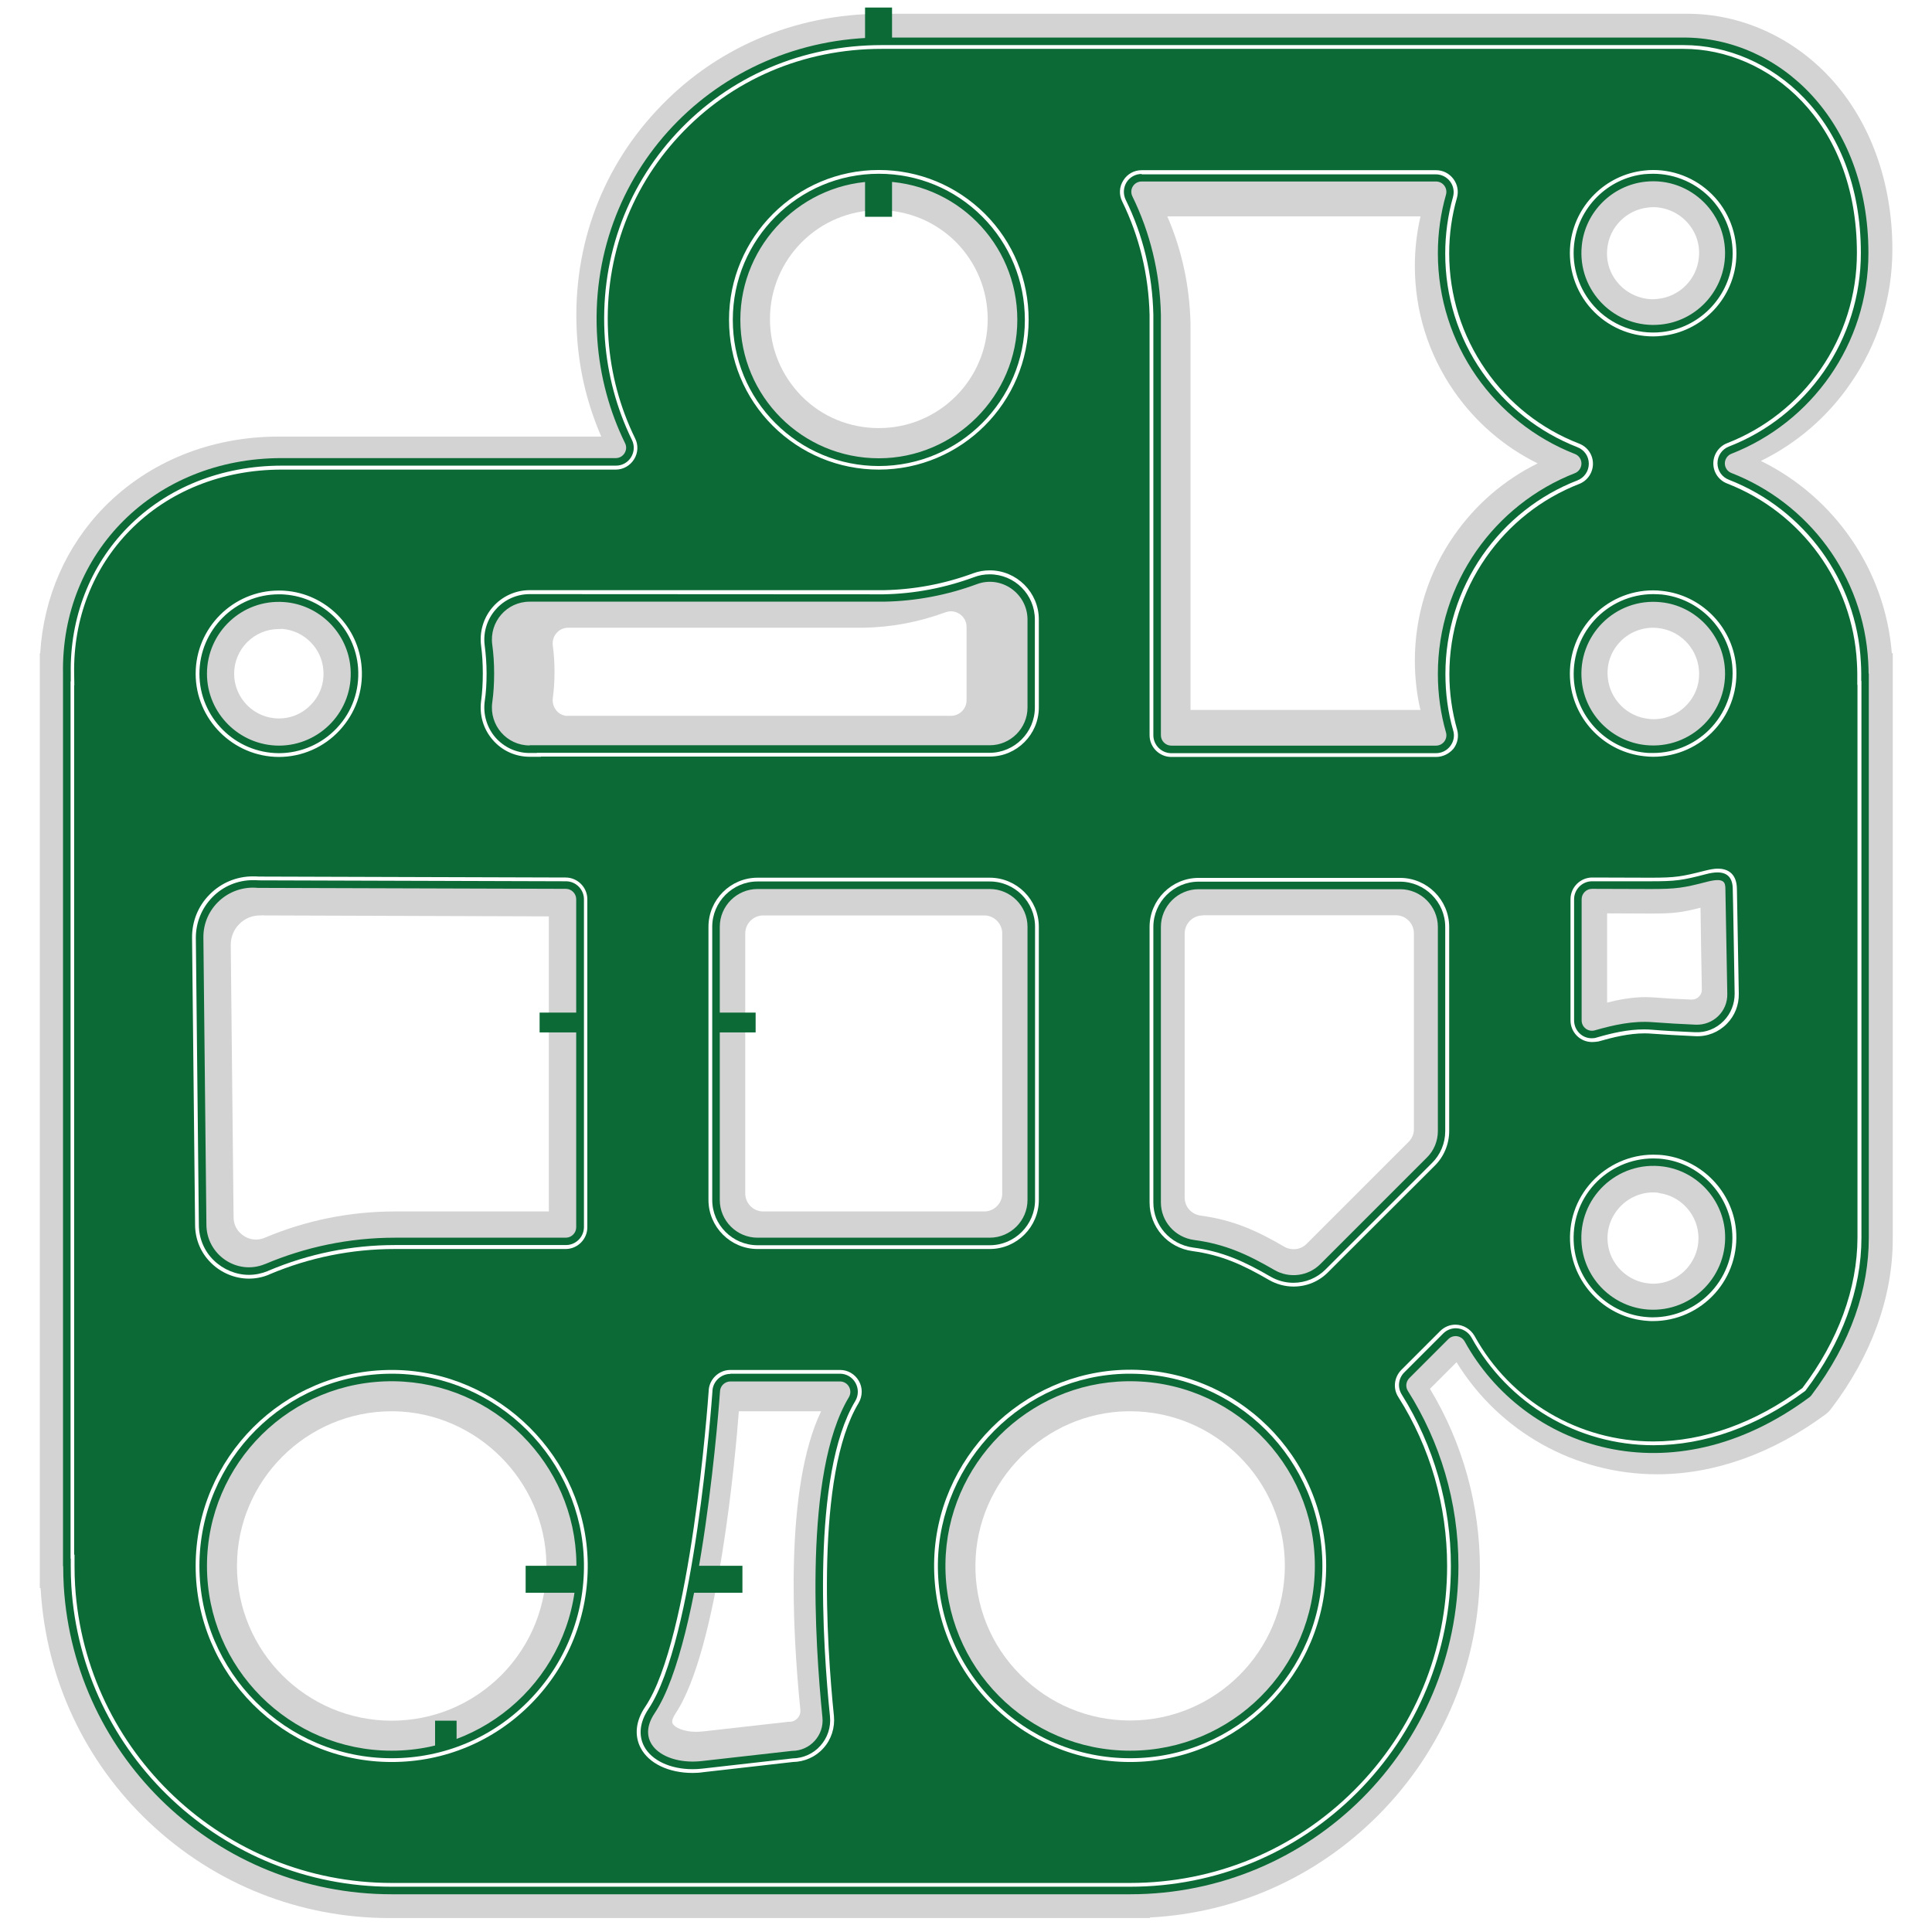
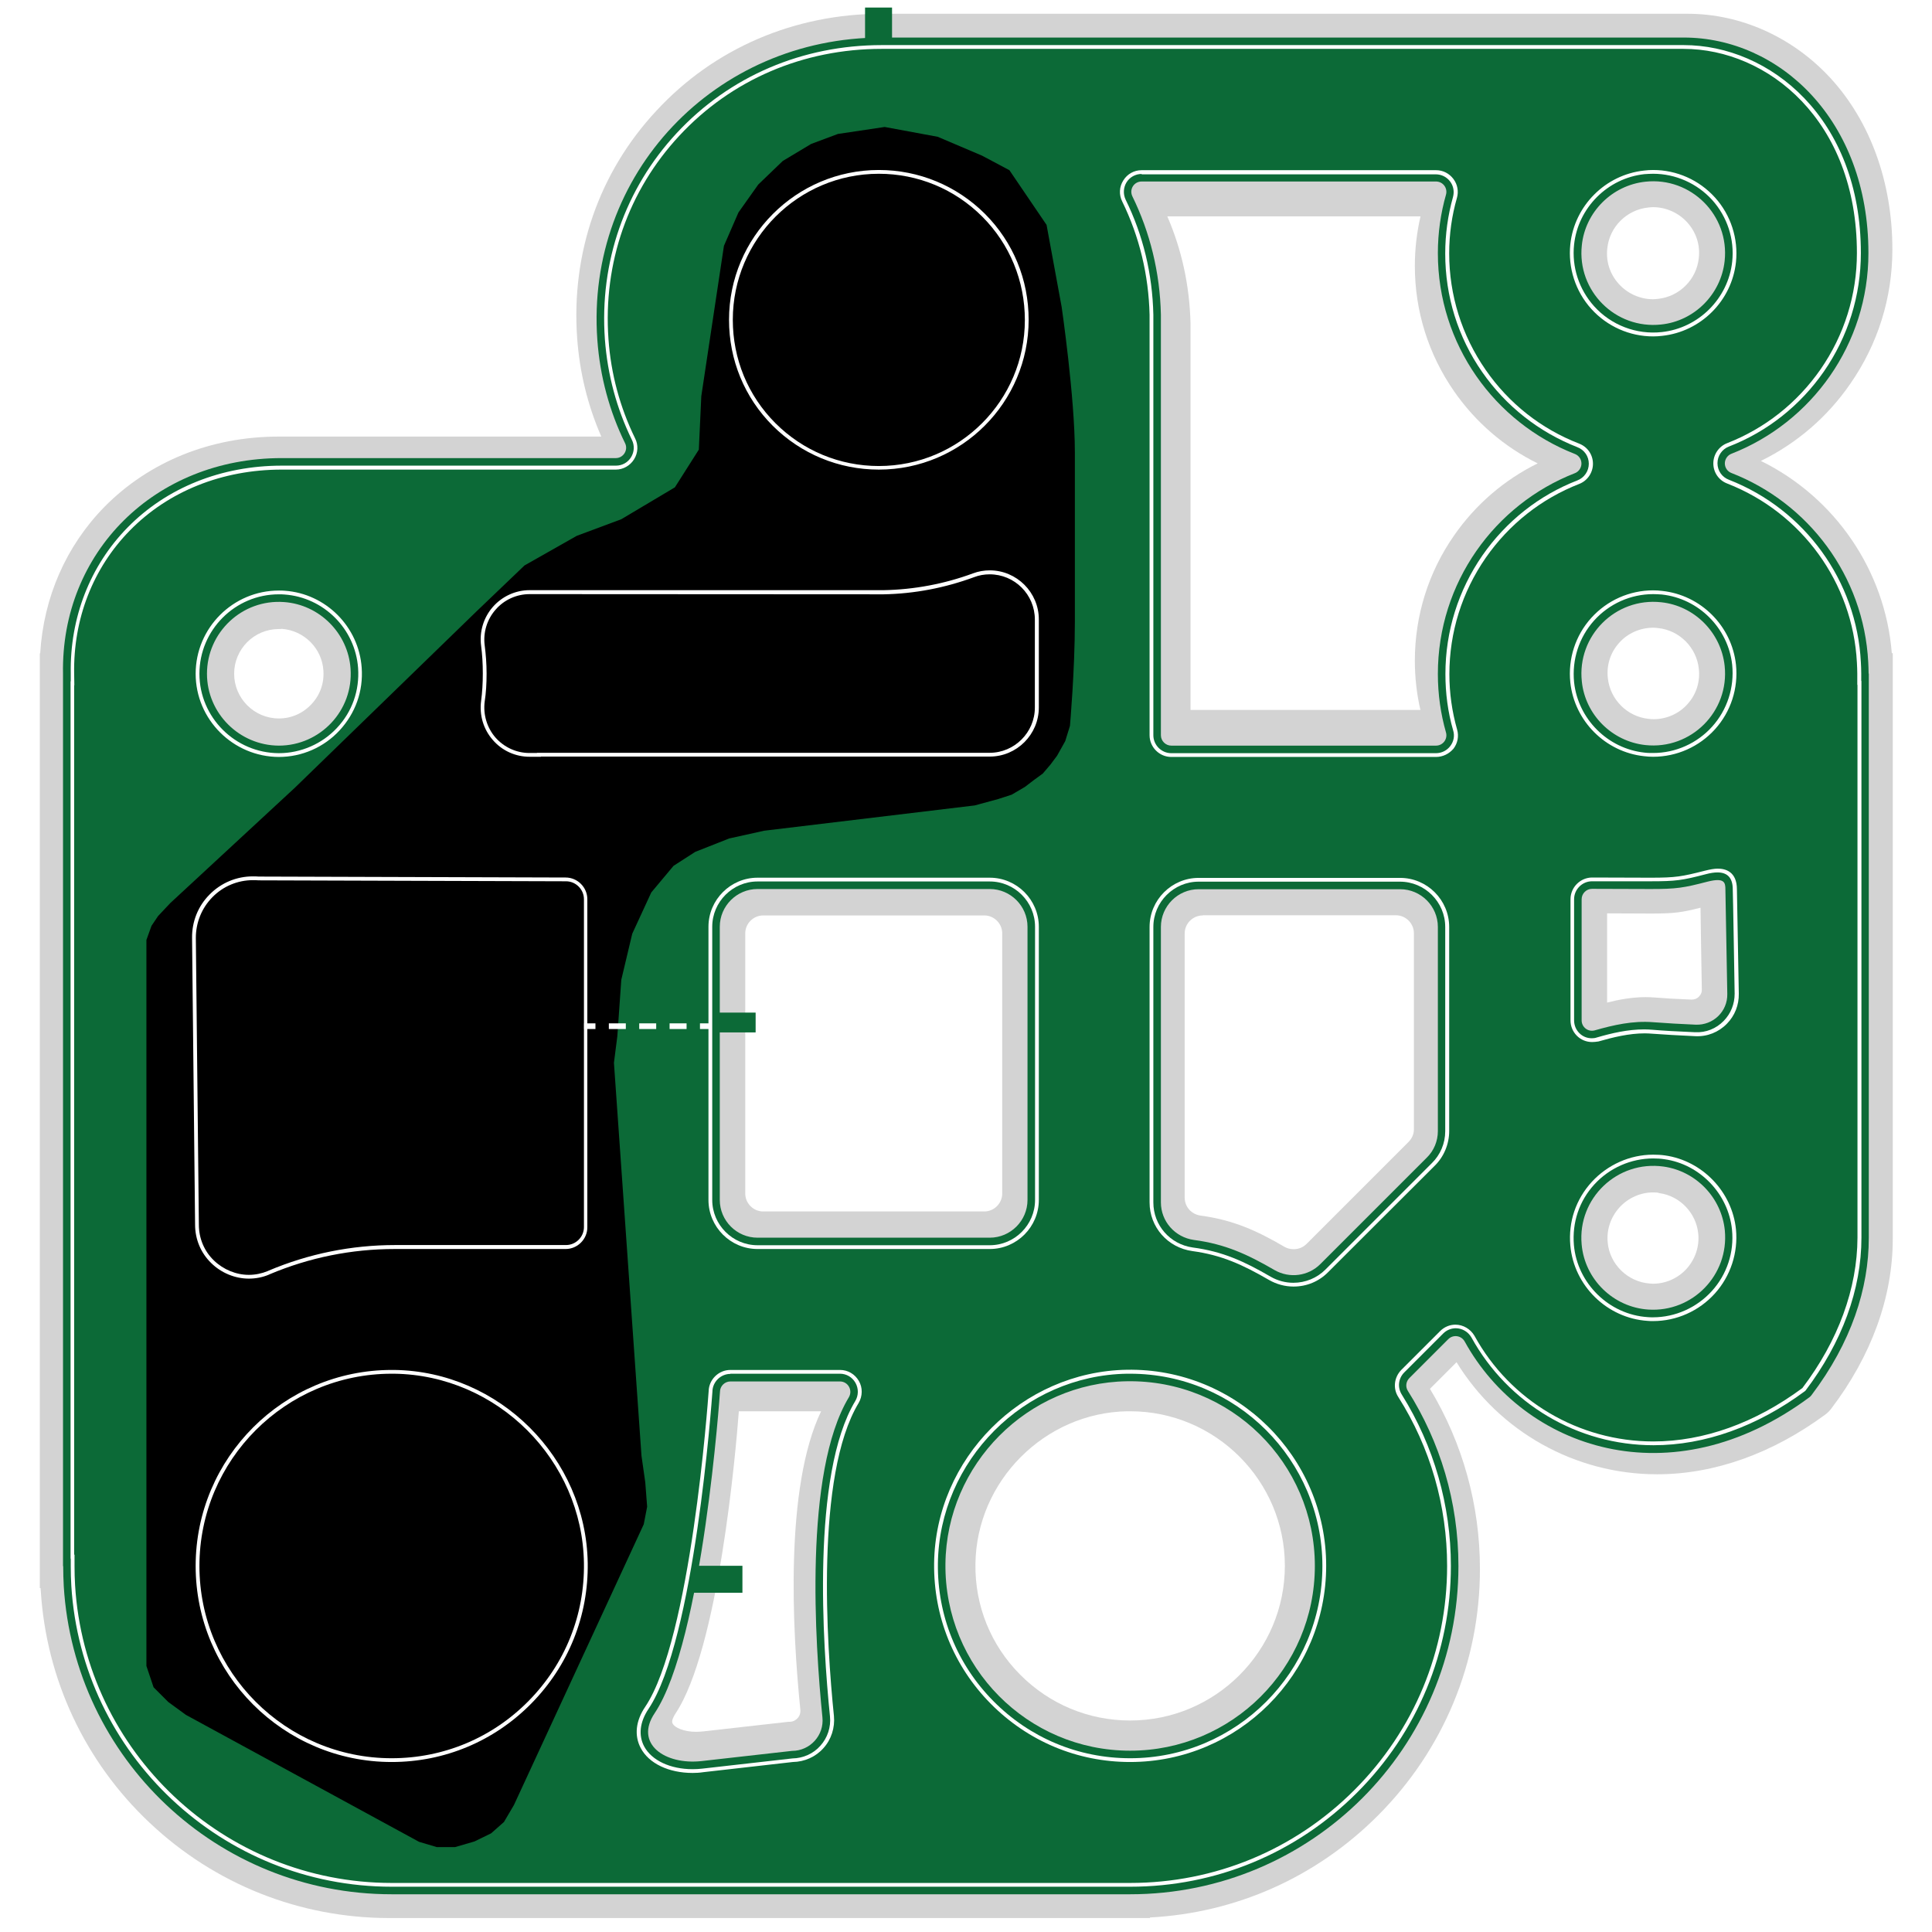
<svg xmlns="http://www.w3.org/2000/svg" version="1.1" id="SCENE_3" x="0px" y="0px" viewBox="0 0 1024 1024" style="enable-background:new 0 0 1024 1024;" xml:space="preserve">
  <style type="text/css">
		.st0 {
			fill: #D3D3D3;
		}

		.st1 {
			fill: #0C6A37;
- 		}
- 
- 		.st5 {
- 			fill: #64566D;
		}

		.st2 {
			fill: #231F20;
			display: none;
		}

		.st3 {
			fill: #FFFFFF;
		}
	</style>
  <rect id="BACKGROUND_cobblestone" class="st0" width="1024" height="1024" />
  <g id="OBSTACLES">
    <path id="31_grass2" class="st3" d="M1024,1024H0V0h1024V1024z M599.4,1016.6h10.1v-0.3c45.6-2.4,88.1-21.3,120.7-53.9   c34.9-34.9,54.2-81.4,54.2-130.8c0-33.8-9.1-66.7-26.5-95.5l14.1-14.1c22.6,36.8,62.8,59.4,106.3,59.4l0,0   c30.4,0,61.1-11,89.2-31.7c1.2-0.9,2.2-1.9,3.1-3.1c21.3-28,32.6-59.1,32.6-89.9V346.2h-0.5c-3.5-43.8-30.1-82.6-69.4-101.9   c19-9.3,35.3-23.3,47.4-40.9c14.6-21,22.3-45.5,22.3-71.2c0-35.6-11.7-67.8-32.8-90.8c-19.9-21.6-47.4-34.1-75.7-34.1H467.4   c-46.2,0-88.8,18.2-119.5,51.4c-30.4,32.6-45.2,75.4-42,120.4c1.3,18.3,5.6,35.8,12.8,52.3H147.7c-35.9,0-68.6,13.2-92.3,37.2   c-20.4,20.8-32.3,48-34.1,77.7h-0.2v495.4h0.4c0,0.4,0,0.8,0.1,1.3c2.9,47,23.4,90.8,57.7,123.1c34.5,32.6,79.6,50.5,127,50.5   H599.4z" />
    <path id="31_grass2" class="st3" d="M391.6,748c-1.6,21.2-10.7,126.1-33.7,160.4c-0.8,1.3-2.2,3.7-1.4,5.1   c1.1,2.2,5.9,4.4,12.5,4.4c1.1,0,2.2-0.1,3.5-0.2l45.3-5.1h0.6c2.2,0,3.7-1.2,4.3-1.9c0.7-0.7,1.7-2.2,1.5-4.5   c-4.3-42.7-8.3-117.9,11-158.2H391.6z" />
    <path id="31_grass2" class="st3" d="M599,748c-0.5,0-0.9,0-1.4,0c-43.9,0.7-80.1,37-80.6,81   c-0.3,22.1,8.1,42.9,23.7,58.6s36.3,24.3,58.3,24.3c45.2,0,82-36.8,82-82C681,784.8,644.2,748,599,748z" />
    <path id="31_grass2" class="st3" d="M207.6,748c-45.2,0-82,36.8-82,82s36.8,82,82,82c22.1,0,42.8-8.7,58.4-24.4   c15.5-15.8,23.9-36.7,23.6-58.8c-0.7-43.9-36.9-80.2-81-80.8C208.3,748,208,748,207.6,748z" />
    <path id="31_grass2" class="st3" d="M876.2,632c-6.7,0-13.2,2.9-17.8,7.9c-4.6,5.1-6.9,11.6-6.3,18.5   c1,11.7,10.7,21.1,22.4,21.9c0.5,0,1.1,0.1,1.6,0.1c6.8,0,13.3-2.9,17.9-8c4.6-5.2,6.8-11.8,6.1-18.6c-1.1-10.9-9.7-19.9-20.5-21.4   C878.5,632,877.3,632,876.2,632z" />
    <path id="31_grass2" class="st3" d="M637.5,485.2c-5.3,0-9.6,4.3-9.6,9.6v139.9c0,4.9,3.5,8.9,8.5,9.6   c17.2,2.3,29.8,8,44.5,16.6c1.4,0.8,3.1,1.2,4.8,1.2c2.6,0,5-1,6.8-2.8l54.1-54.1c1.7-1.7,2.8-4.1,2.8-6.6V494.7   c0-5.3-4.3-9.6-9.6-9.6H637.5z" />
    <path id="31_grass2" class="st3" d="M137.8,485.2c-4.2,0-8.1,1.6-11,4.6c-2.9,2.9-4.5,6.8-4.5,11l1.5,144.3   c0,3.2,1.2,6.3,3.6,8.5c2.3,2.2,5.2,3.4,8.3,3.4c1.5,0,2.9-0.3,4.5-0.9l0.2-0.1c21.8-9.2,45.1-13.9,68.9-13.9h81.6V485.7L140,485.2   l-0.8-0.1C138.8,485.2,138.3,485.2,137.8,485.2z" />
    <path id="31_grass2" class="st3" d="M404.5,485.2c-5.2,0-9.5,4.3-9.5,9.5v137.9c0,5.2,4.3,9.5,9.5,9.5h117.2   c5.2,0,9.5-4.3,9.5-9.5V494.7c0-5.2-4.3-9.5-9.5-9.5H404.5z" />
    <path id="31_grass2" class="st3" d="M851.8,531.4c6.2-1.6,13.3-2.9,20.4-2.9c1.7,0,3.3,0.1,4.9,0.2   c4.8,0.4,11.2,0.8,19.3,1.1c0.1,0,0.3,0,0.3,0c1.4,0,2.8-0.5,3.8-1.6c1.1-1.1,1.6-2.4,1.5-3.9c0,0-0.7-40.4-0.7-43.2   c-9.7,2.5-14,3.1-26.2,3.1l-23.3-0.1L851.8,531.4L851.8,531.4z" />
    <path id="31_grass2" class="st3" d="M147.8,333.4c-13.1,0-23.7,10.6-23.7,23.7c0,13,10.6,23.7,23.7,23.7   c6.6,0,12.8-2.7,17.3-7.6c4.6-4.9,6.8-11.2,6.3-17.9c-0.8-11.7-10.2-21.1-22-22C149,333.4,148.4,333.4,147.8,333.4z" />
    <path id="31_grass2" class="st3" d="M752.9,376.5c-2-8.5-3-17.4-3-26.3c0-23.9,7.2-46.9,20.8-66.4   c11.4-16.4,26.5-29.4,44.3-38.2c-17.7-8.7-32.9-21.8-44.3-38.2c-13.6-19.6-20.8-42.5-20.8-66.4c0-8.9,1-17.7,3-26.3H618.7   c7.7,17.7,11.8,36.8,12.3,56.6v205H752.9L752.9,376.5z" />
    <path id="31_grass2" class="st3" d="M876.2,332.7c-6.8,0-13.5,2.9-18,8c-4.7,5.2-6.8,11.9-6,18.8   c1.2,11.2,10.2,20.3,21.5,21.5c0.9,0.1,1.8,0.2,2.7,0.2c6.8,0,13.5-2.9,18-8c4.7-5.2,6.8-11.9,6-18.8   c-1.2-11.2-10.2-20.3-21.5-21.5C878,332.8,877.1,332.7,876.2,332.7z" />
    <path id="31_grass2" class="st3" d="M301.2,332.7c-2.4,0-4.7,1-6.2,2.8c-1.6,1.8-2.3,4.2-2,6.7c0.6,4.4,0.9,9,0.9,13.9   c0,4.9-0.3,9.6-0.9,14c-0.3,2.4,0.4,4.7,2,6.6c1.3,1.6,3.2,2.5,5.1,2.7h1.1H504c4.6,0,8.3-3.7,8.3-8.3v-38.8c0-5-4.2-8.3-8.3-8.3   c-0.9,0-1.9,0.2-2.8,0.5c-14.1,5.2-28.8,8-43.7,8.2L301.2,332.7z" />
    <path id="31_grass2" class="st3" d="M465.8,111.4c-31.8,0-57.7,25.8-57.7,57.7c0,15.5,6,29.9,16.8,40.9   c10.8,10.9,25.4,16.9,40.9,16.9c31.9,0,57.7-25.8,57.7-57.7c0-15.5-6-29.9-16.8-40.9C495.7,117.4,481.3,111.4,465.8,111.4v-9.1   V111.4z" />
    <path id="31_grass2" class="st3" d="M876.2,109.8c-0.9,0-1.8,0.1-2.7,0.2c-11.3,1.2-20.4,10.2-21.6,21.6   c-0.8,7,1.4,13.7,6.1,18.9c4.6,5.1,11.3,8.1,18.1,8.1c0.9,0,1.8-0.1,2.7-0.2c11.3-1.2,20.4-10.2,21.6-21.6c0.8-7-1.4-13.7-6.1-18.9   C889.7,112.8,883,109.8,876.2,109.8z" />
+     <rect id="21" x="531.2" y="472.5" class="st2" width="122.5" height="27.8" />
+     <rect id="32" x="637.5" y="370.8" class="st2" width="22.8" height="129.5" />
+     <rect id="321" x="395.7" y="631.4" class="st2" width="22.8" height="118.3" />
+     <rect id="322" x="134.9" y="644" class="st2" width="22.8" height="154.4" />
+     <rect id="323" x="362.5" y="907" class="st2" width="22.8" height="110.9" />
+     <rect id="324" x="608.5" y="3.3" class="st2" width="22.8" height="111.5" />
+     <rect id="325" x="489.2" y="203.5" class="st2" width="22.8" height="125.2" />
+     <rect id="326" x="272.1" y="373.3" class="st2" width="22.8" height="115.4" />
+     <rect id="328" x="149.6" y="223.4" class="st2" width="22.8" height="115.4" />
  </g>
  <g id="ROAD">
    <path id="TRACK_asphalt1" class="st1" d="M990.5,357h-0.1c0-2-0.1-4.1-0.2-6.1c-2.4-45.7-31.7-84.3-72.5-100.2c-2.1-0.8-3.5-2.8-3.5-5.1c0-2.2,1.4-4.3,3.5-5.1   c42.5-16.6,72.6-58,72.6-106.4c0-70.6-47.3-114.2-97.9-114.2h-424h-1c-88.3,0-157.1,72.2-150.8,160.2c1.4,19.5,6.5,38.1,14.7,54.8   c1.8,3.6-0.9,7.9-4.9,7.9H300H149.3c-67.5,0-117.1,50.1-115.9,114.3h0v473h0.1c0,3.5,0.1,7.1,0.3,10.7   C39.4,931.9,115,1004,207.6,1004l0,0H599v0c96.1,0,174-77.8,174-174c0-34.1-9.8-65.9-26.8-92.8c-1.4-2.2-1-5,0.8-6.8l20.6-20.6   c2.6-2.6,6.9-2,8.7,1.2c31.3,56.8,109.3,84,182.7,29.6c0.4-0.3,0.8-0.7,1.1-1.1c21.2-28,30.4-56.7,30.4-83.4h0V357z M914.5,471.5   c0,0.1,0.6,33.9,1,55.3c0.2,9.3-7.5,16.7-16.8,16.3c-7.4-0.3-15.8-0.8-22.4-1.3c-10.8-0.9-21.2,1.5-31,4.3c-3.5,1-7-1.6-7-5.3   v-64.2c0-3,2.5-5.5,5.5-5.5l31,0.1c13.8,0,17.5-0.6,30.2-3.9C914.1,465,914.5,467.8,914.5,471.5z M914.1,352.9   c2.6,24.2-17.8,44.6-42,42c-17.7-1.9-31.9-16.1-33.7-33.7c-2.6-24.2,17.8-44.6,42-42C898,321,912.2,335.2,914.1,352.9z M872.1,96.3   c24.2-2.6,44.6,17.8,42,42c-1.9,17.7-16.1,31.9-33.7,33.7c-24.2,2.6-44.6-17.8-42-42C840.2,112.4,854.4,98.2,872.1,96.3z    M465.8,96.1c40.6,0,73.4,32.8,73.4,73.4c0,40.3-33.1,73.4-73.4,73.4c-40.6,0-73.4-32.8-73.4-73.4   C392.4,129.2,425.5,96.1,465.8,96.1z M260.9,341.6c-1.6-12,7.7-22.7,19.8-22.7H300h168.5c17.3-0.3,33.9-3.6,49.3-9.3   c13-4.8,26.8,5,26.8,18.8V375c0,11-9,20-20,20H381.5h-76.1h-24.7v0.1c-12.1,0-21.4-10.7-19.8-22.7c0.7-5,1-10.2,1-15.4   C261.9,351.8,261.6,346.7,260.9,341.6z M419.8,928l-47.9,5.4c-19.5,2.2-35.8-9.2-24.9-25.4c25.6-38.3,34.6-170.3,34.6-170.3   c0-3,2.5-5.5,5.5-5.5h58.1c4.3,0,6.9,4.7,4.7,8.4c-24,39.8-17.9,130.9-14,169.6C436.9,919.7,429.4,928,419.8,928z M401.5,656   c-11,0-20-9-20-20V491.2c0-11,9-20,20-20h123.1c11,0,20,9,20,20V636c0,11-9,20-20,20H401.5z M299.9,471.1c3,0,5.5,2.5,5.5,5.5   v173.9c0,3-2.5,5.5-5.5,5.5h-90.5c-24.4,0-47.6,5-68.7,13.9c-0.1,0-0.2,0.1-0.3,0.1c-14.8,6.1-31-5-31-21l-1.6-152   c-0.2-15.6,13.3-27.9,28.8-26.4l0.3,0L299.9,471.1z M150.5,319.1c18.8,1.3,34,16.5,35.3,35.3c1.6,22.2-16.1,40.8-38,40.8   c-21-0.1-38.1-17.2-38.1-38.1C109.7,335.2,128.3,317.5,150.5,319.1z M109.7,830c0-54.5,44.5-98.6,99.2-97.9   c52.8,0.7,95.9,43.7,96.6,96.4c0.8,54.8-43.4,99.4-97.9,99.4C153.6,927.9,109.7,884.1,109.7,830z M599,927.9   c-54.4,0-98.5-44.4-97.9-99.1c0.6-52.7,43.5-95.9,96.2-96.7c54.8-0.9,99.6,43.2,99.6,97.9C696.9,884.1,653,927.9,599,927.9z    M762.1,599.5c0,5.3-2.1,10.4-5.9,14.1L699.8,670c-6.4,6.4-16.3,7.7-24.2,3.2c-14.3-8.3-26.1-13.8-42.8-16   c-10-1.4-17.5-9.8-17.5-19.9v-146c0-11,9-20,20-20h106.8c11,0,20,9,20,20V599.5z M834.7,250.8c-42.5,16.6-72.6,58-72.6,106.4   c0,10.8,1.5,21.2,4.3,31c1,3.5-1.6,7-5.3,7H620.8c-3,0-5.5-2.5-5.5-5.5V166.8c-0.5-22.5-5.8-43.7-15.1-62.7   c-1.8-3.7,0.8-7.9,4.9-7.9h156c3.7,0,6.3,3.5,5.3,7c-2.8,9.8-4.3,20.3-4.3,31c0,48.4,30.1,89.8,72.6,106.4c2.1,0.8,3.5,2.8,3.5,5.1   C838.2,247.9,836.8,250,834.7,250.8z M873.7,694.1c-18.6-1.2-33.8-16-35.4-34.6c-2.2-24.4,18.9-44.6,43.4-41.2   c17.2,2.4,30.8,16.5,32.5,33.9C916.4,675.8,897.1,695.6,873.7,694.1z" />
-     <circle id="START" cx="365" cy="573" r="3.4" class="st1" />
+     <circle id="START" cx="365" cy="563" r="3.4" class="st1" />
    <g id="CHECK">
      <rect id="1" x="286" y="536.7" class="st1" width="114.5" height="10.5" />
      <rect id="2" x="458.5" y="4" class="st1" width="14.3" height="110.9" />
      <rect id="3" x="230.6" y="912" class="st1" width="11.4" height="85" />
      <rect id="4" x="278.6" y="829.9" class="st1" width="114.9" height="14.3" />
    </g>
  </g>
+   <path id="drive" d="M325.4,563.3l1.8-14.1l2.1-29.9l5.8-24.4l10.1-21.9l11.8-14.1l11.5-7.4l18-7.1l18.5-4.1l111.6-13.4l12.5-3.4  l7.1-2.3l7-4.1l4.7-3.6l4.8-3.5l4.1-4.8l3.5-4.7l4.3-7.7l2.5-8.1c0,0,2.6-29.5,2.6-55.1c0-32.6,0-57.3,0-89.9c0-29-7-77-7-77  l-8-43.5L535,90.2l-14.5-7.7l-23.5-10l-28.1-5.2L444.1,71l-14.2,5.3l-15,9l-13,12.5l-10.5,14.8l-7.7,17.7l-12,79.7l-1.3,28.3  l-12.7,20l-28.4,16.9l-23.6,8.8L278,299.7l-25.5,24.4l-96.2,93.4l-66,61.1l-6.5,6.9l-3.5,5.2l-2.7,7.5c0,6.7,0,13.3,0,20  c0,7.1,0,14.2,0,21.3c0,12.3,0,24.6,0,37c0,16.1,0,32.2,0,48.2c0,18.1,0,36.2,0,54.4c0,18.8,0,37.5,0,56.3c0,17.7,0,35.3,0,53  c0,15.1,0,30.3,0,45.4c0,10.9,0,21.8,0,32.8c0,5.2,0,10.5,0,15.7c0,0.2,0,0.4,0,0.7l3.8,11.3l7.8,7.8l9.3,6.8l123.6,67.3l9.4,2.8  h9.7l10.3-3l8.8-4.3l6.8-6l5.3-9l68.8-148.8l1.8-9.3l-1-13l-2-14L325.4,563.3z" />
  <g id="layout_overview">
    <path class="st3" d="M594,1000H207.6c-89.7,0-164.3-70.1-169.8-159.5c-0.2-3.3-0.3-6.8-0.3-10.4l0-4h-0.1V361.1h0.1l0-4.1   c-0.5-29.6,10.2-57.1,30.1-77.4c20.8-21.2,49.8-32.8,81.8-32.8h177.1c3.3,0,6.3-1.7,8-4.5c1.7-2.8,1.9-6.2,0.4-9.2   c-8.1-16.6-12.9-34.5-14.3-53.3c-2.9-40.9,10.6-79.7,38.1-109.3c28-30.1,66.6-46.6,108.7-46.6h425c45.5,0,93.9,38.6,93.9,110.2   c0,22.6-6.8,44.3-19.6,62.8c-12.6,18.1-30,31.9-50.4,39.8c-3.6,1.4-6,4.9-6,8.8c0,4,2.4,7.4,6.1,8.8c40.2,15.7,67.7,53.6,69.9,96.7   c0.1,1.9,0.2,3.9,0.2,5.9l0,4h0.1v295.1c0,27.5-10.3,55.5-29.6,81c-0.1,0.1-0.2,0.2-0.3,0.3c-25.4,18.8-53.1,28.7-80.3,28.7   c-40.2,0-77.1-21.9-96.5-57.1c-1.7-3-4.9-4.9-8.3-4.9c-2.5,0-4.9,1-6.7,2.8l-20.6,20.6c-3.2,3.2-3.7,8-1.3,11.8   C760,766.4,769,797.8,769,830c0,45.4-17.7,88.1-49.8,120.2c-32.1,32.1-74.8,49.8-120.2,49.8L594,1000z M39.4,824h0.1l0,6   c0,3.5,0.1,7,0.3,10.3C45.2,928.7,118.9,998,207.6,998H593l6,0c44.9,0,87.1-17.5,118.8-49.2C749.5,917.1,767,874.9,767,830   c0-31.8-8.9-62.8-25.9-89.6c-2.9-4.5-2.2-10.4,1.6-14.3l20.6-20.6c2.2-2.2,5.1-3.4,8.1-3.4c4.1,0,8,2.3,10.1,5.9   c19,34.6,55.4,56,94.8,56c26.7,0,54-9.8,79-28.3c19-25.1,29.1-52.7,29.2-79.7V363h-0.1l0-6c0-1.9-0.1-3.9-0.2-5.8   c-2.2-42.3-29.2-79.5-68.7-94.9c-4.5-1.7-7.4-5.9-7.4-10.7c0-4.7,2.9-9,7.3-10.7c20-7.8,37.1-21.3,49.5-39.1   c12.6-18.2,19.3-39.5,19.3-61.7c0-70.3-47.3-108.2-91.9-108.2h-425c-41.5,0-79.6,16.3-107.2,46c-27.1,29.1-40.5,67.4-37.6,107.8   c1.3,18.5,6.1,36.2,14.1,52.6c1.8,3.5,1.6,7.7-0.5,11.1c-2.1,3.4-5.8,5.5-9.7,5.5H149.3c-31.4,0-60,11.4-80.4,32.2   c-19.6,19.9-30.1,46.9-29.6,76l0.1,6.1h-0.1V824z" />
    <path class="st3" d="M367.1,939.7c-12.6,0-23.2-5-27.5-13.2c-3.5-6.6-2.7-14.4,2.4-21.9c24.1-35.9,33.2-161.5,33.6-167.2   c0.1-6.2,5.3-11.3,11.5-11.3h58.1c4.2,0,7.9,2.2,10,5.8c2.1,3.6,2,8.1-0.1,11.7c-23.1,38.3-16.9,128.8-13.1,165.9   c0.6,6.2-1.4,12.5-5.6,17.1c-4.1,4.6-10,7.2-16.2,7.3l-47.5,5.4C370.8,939.6,368.9,939.7,367.1,939.7z M387.1,728.2   c-5.1,0-9.4,4.2-9.5,9.3l0,0.1c-0.4,5.4-9.5,131.8-33.9,168.2c-4.6,6.9-5.4,13.9-2.3,19.8c4,7.5,13.9,12.1,25.7,12.1   c1.7,0,3.5-0.1,5.2-0.3L420,932c5.7-0.1,11.1-2.5,14.8-6.7c3.8-4.2,5.7-9.9,5.1-15.6c-3.8-37.3-10-128.2,13.4-167.1   c1.8-3,1.8-6.7,0.1-9.7c-1.7-3-4.8-4.8-8.2-4.8H387.1z" />
    <path class="st3" d="M599,933.9c-28,0-54.2-11-73.9-30.9c-19.7-19.9-30.3-46.3-30-74.3c0.6-55.7,46.5-101.7,102.1-102.7   c58.1-1,105.7,46,105.7,103.9C702.9,887.3,656.3,933.9,599,933.9z M599,728.1c-0.6,0-1.2,0-1.7,0c-54.6,0.9-99.5,46.1-100.2,100.7   c-0.3,27.4,10.1,53.3,29.4,72.8c19.3,19.5,45,30.3,72.5,30.3c56.2,0,101.9-45.7,101.9-101.9C700.9,773.8,655.2,728.1,599,728.1z" />
    <path class="st3" d="M207.6,933.9c-57.3,0-103.9-46.6-103.9-103.9s46.6-103.9,103.9-103.9c0.4,0,0.9,0,1.3,0   c55.7,0.7,101.7,46.6,102.6,102.3c0.4,28.1-10.2,54.5-29.9,74.5C261.9,922.9,235.6,933.9,207.6,933.9z M207.6,728.1   c-56.2,0-101.9,45.7-101.9,101.9s45.7,101.9,101.9,101.9c27.5,0,53.3-10.8,72.6-30.4c19.3-19.6,29.7-45.5,29.3-73   c-0.8-54.7-45.9-99.7-100.6-100.4C208.5,728.1,208,728.1,207.6,728.1z" />
    <path class="st3" d="M876.2,700.2c-1,0-1.9,0-2.9-0.1c-21.5-1.4-39.1-18.6-41-40c-1.1-12.5,2.9-24.4,11.4-33.7   c8.4-9.1,20.2-14.4,32.5-14.4c2.1,0,4.2,0.1,6.3,0.4c19.8,2.8,35.6,19.3,37.6,39.2c1.2,12.4-2.9,24.8-11.2,34   C900.5,694.9,888.6,700.2,876.2,700.2z M876.2,614c-11.7,0-23.1,5-31.1,13.7c-8.1,8.8-11.9,20.3-10.9,32.2   c1.8,20.4,18.7,36.9,39.1,38.2c0.9,0.1,1.9,0.1,2.8,0.1c11.8,0,23.2-5.1,31.2-13.9c8-8.8,11.9-20.6,10.7-32.5   c-1.9-19-17-34.8-35.9-37.4C880.2,614.1,878.2,614,876.2,614z" />
    <path class="st3" d="M685.6,681.9c-4.5,0-9-1.2-13-3.5c-14-8.1-25.1-13.2-40.6-15.3c-13.1-1.8-22.7-12.7-22.7-25.8v-146   c0-14.3,11.7-26,26-26h106.8c14.3,0,26,11.7,26,26v108.2c0,6.9-2.8,13.6-7.7,18.4L704,674.2C699.1,679.2,692.6,681.9,685.6,681.9z    M635.3,467.3c-13.2,0-24,10.8-24,24v146c0,12.1,8.8,22.2,20.9,23.9c15.8,2.1,27.2,7.3,41.3,15.5c3.7,2.1,7.8,3.2,12,3.2   c6.4,0,12.5-2.5,17-7l56.4-56.4c4.5-4.4,7.1-10.5,7.1-16.9V491.3c0-13.2-10.8-24-24-24H635.3z" />
    <path class="st3" d="M131.9,677.7c-7.3,0-14.6-3-19.9-8.2c-5.6-5.4-8.6-12.7-8.6-20.4l-1.6-152c-0.1-8.7,3.2-16.9,9.3-23   c6.1-6.2,14.3-9.6,22.9-9.6c1,0,2.1,0,3.1,0.1l162.7,0.5c6.3,0,11.5,5.2,11.5,11.5v173.9c0,6.3-5.2,11.5-11.5,11.5h-90.5   c-23,0-45.3,4.5-66.4,13.4l-0.4,0.2C139.2,677,135.5,677.7,131.9,677.7z M134.1,466.5c-8.1,0-15.8,3.2-21.5,9   c-5.7,5.8-8.8,13.5-8.8,21.6l1.6,152c0,7.2,2.8,14,8,19c5,4.8,11.7,7.6,18.5,7.6c3.4,0,6.8-0.7,10-2l0.4-0.2   c21.3-9,43.9-13.6,67.2-13.6h90.5c5.2,0,9.5-4.3,9.5-9.5V476.6c0-5.2-4.3-9.5-9.5-9.5l-162.8-0.5l-0.1,0   C136,466.5,135,466.5,134.1,466.5z" />
    <path class="st3" d="M524.6,662H401.5c-14.3,0-26-11.7-26-26V491.2c0-14.3,11.7-26,26-26h123.1c14.3,0,26,11.7,26,26V636   C550.6,650.3,538.9,662,524.6,662z M401.5,467.2c-13.2,0-24,10.8-24,24V636c0,13.2,10.8,24,24,24h123.1c13.2,0,24-10.8,24-24V491.2   c0-13.2-10.8-24-24-24H401.5z" />
    <path class="st3" d="M843.8,552.3c-3,0-5.9-1.2-8-3.3c-2.2-2.2-3.4-5.1-3.4-8.2v-64.2c0-6.3,5.2-11.5,11.5-11.5h0l31,0.1   c13.3,0,16.5-0.6,28.7-3.7c2.8-0.7,5-1.1,6.9-1.1c3.8,0,10.1,1.4,10.1,11c0,0.3,1,55.3,1,55.3c0.1,6-2.1,11.6-6.3,15.9   c-4.4,4.5-10.4,6.9-16.7,6.6c-9.3-0.4-16.9-0.9-22.6-1.3c-1.4-0.1-2.8-0.2-4.2-0.2c-8.5,0-16.9,2.1-24.6,4.3   C845.9,552.2,844.8,552.3,843.8,552.3z M843.8,467.1c-5.2,0-9.5,4.3-9.5,9.5v64.2c0,2.6,1,5,2.8,6.8c1.8,1.8,4.1,2.7,6.6,2.7   c0.9,0,1.8-0.1,2.6-0.4c7.9-2.3,16.4-4.3,25.2-4.3c1.5,0,3,0.1,4.4,0.2c5.7,0.5,13.2,0.9,22.5,1.3c5.8,0.3,11.2-1.9,15.2-6   c3.8-3.9,5.8-9,5.8-14.4c0,0-0.9-55-1-55.3c0-6-2.7-9-8.1-9c-1.7,0-3.8,0.3-6.4,1c-12.3,3.2-15.6,3.7-29.2,3.7L843.8,467.1z" />
    <path class="st3" d="M761.1,401.2H620.8c-6.3,0-11.5-5.2-11.5-11.5V166.9c-0.5-21.2-5.4-41.5-14.5-60.1c-1.8-3.6-1.6-7.8,0.6-11.2   c2.1-3.4,5.7-5.4,9.7-5.4h156c3.7,0,7,1.7,9.2,4.6c2.2,2.9,2.9,6.6,1.9,10.1c-2.7,9.4-4.1,19.3-4.1,29.4c0,22.2,6.7,43.5,19.3,61.7   c12.3,17.8,29.4,31.3,49.5,39.1c4.5,1.7,7.4,5.9,7.4,10.7c0,4.7-2.9,9-7.3,10.7c-20,7.8-37.1,21.3-49.5,39.1   c-12.6,18.2-19.3,39.5-19.3,61.7c0,10,1.4,19.9,4.1,29.4c1,3.5,0.3,7.2-1.9,10.1C768.1,399.5,764.8,401.2,761.1,401.2z M605.1,92.2   c-3.3,0-6.3,1.7-8,4.4c-1.7,2.8-1.9,6.2-0.5,9.2c9.3,18.9,14.2,39.4,14.7,61v222.9c0,5.2,4.3,9.5,9.5,9.5h140.3   c3,0,5.8-1.4,7.6-3.8c1.8-2.4,2.4-5.4,1.5-8.3c-2.8-9.6-4.1-19.7-4.1-29.9c0-22.6,6.8-44.3,19.6-62.8c12.6-18.1,30-31.9,50.4-39.8   c3.6-1.4,6-4.9,6-8.8c0-4-2.4-7.4-6.1-8.8c-20.4-8-37.8-21.7-50.4-39.8c-12.9-18.5-19.6-40.2-19.6-62.8c0-10.2,1.4-20.3,4.1-29.9   c0.8-2.9,0.3-5.9-1.5-8.3s-4.6-3.8-7.6-3.8H605.1z" />
    <path class="st3" d="M147.8,401.2c-24.3-0.1-44.1-19.9-44.1-44.1c0-24.3,19.8-44.1,44.1-44.1c1,0,2.1,0,3.1,0.1   c21.8,1.5,39.3,19.1,40.8,40.8c0.9,12.4-3.3,24.1-11.7,33.2C171.7,396.1,160,401.2,147.8,401.2z M147.8,315   c-23.2,0-42.1,18.9-42.1,42.1c0,23.1,18.9,42,42.1,42.1c11.6,0,22.9-4.9,30.8-13.4c8.1-8.6,12-19.9,11.2-31.7   c-1.5-20.8-18.2-37.5-39-39C149.8,315,148.8,315,147.8,315z" />
    <path class="st3" d="M876.2,401.1c-1.6,0-3.2-0.1-4.8-0.3c-20.5-2.2-36.9-18.6-39.1-39.1c-1.3-12.5,2.7-24.9,11.1-34.2   c8.4-9.3,20.3-14.6,32.8-14.6c1.6,0,3.2,0.1,4.8,0.3c20.5,2.2,36.9,18.6,39.1,39.1c1.3,12.5-2.7,24.9-11.1,34.2   C900.6,395.8,888.7,401.1,876.2,401.1z M876.2,314.9c-11.9,0-23.3,5.1-31.3,14c-8,8.9-11.8,20.8-10.6,32.7   c2.1,19.5,17.8,35.2,37.3,37.3c1.5,0.2,3.1,0.2,4.6,0.2c11.9,0,23.3-5.1,31.3-14c8-8.9,11.8-20.8,10.6-32.7   c-2.1-19.5-17.8-35.2-37.3-37.3C879.2,315,877.7,314.9,876.2,314.9z" />
    <path class="st3" d="M286.7,401.1h-6c-7.5,0-14.6-3.2-19.5-8.9c-5-5.7-7.2-13.2-6.2-20.7c0.6-4.5,0.9-9.4,0.9-14.6   c0-5.2-0.3-10-0.9-14.6c-1-7.5,1.3-15,6.2-20.6c4.9-5.6,12-8.9,19.5-8.9l187.7,0c16.1-0.3,32.1-3.3,47.3-8.9   c2.9-1.1,5.9-1.6,8.9-1.6c14.3,0,26,11.7,26,26V375c0,14.3-11.7,26-26,26H286.7V401.1z M280.7,314.9c-6.9,0-13.5,3-18,8.2   c-4.6,5.2-6.7,12.2-5.8,19c0.6,4.7,1,9.6,1,14.9c0,5.3-0.3,10.3-1,14.8c-0.9,6.9,1.2,13.9,5.7,19.1c4.6,5.2,11.1,8.2,18,8.2h4V399   h239.9c13.2,0,24-10.8,24-24v-46.6c0-13.3-10.7-24-24-24c-2.8,0-5.6,0.5-8.2,1.5c-15.5,5.7-31.6,8.8-48,9.1L280.7,314.9z" />
    <path class="st3" d="M465.8,248.9c-21.2,0-41.2-8.3-56.2-23.2c-15-15-23.2-34.9-23.2-56.2c0-43.8,35.6-79.4,79.4-79.4h0   c21.2,0,41.2,8.3,56.2,23.2c15,15,23.2,34.9,23.2,56.2C545.2,213.3,509.6,248.9,465.8,248.9z M465.8,91.1l0,1   c-42.7,0-77.4,34.7-77.4,77.4c0,20.7,8,40.2,22.6,54.8c14.6,14.6,34.1,22.7,54.8,22.7c42.7,0,77.4-34.7,77.4-77.4   c0-20.7-8-40.2-22.6-54.8c-14.6-14.6-34.1-22.7-54.8-22.7L465.8,91.1z" />
    <path class="st3" d="M876.2,178.3c-12.5,0-24.4-5.3-32.8-14.6c-8.4-9.3-12.4-21.8-11.1-34.2c2.2-20.5,18.6-36.9,39.1-39.1   c1.6-0.2,3.2-0.3,4.8-0.3c12.5,0,24.4,5.3,32.8,14.6c8.4,9.3,12.4,21.8,11.1,34.2c-2.2,20.5-18.6,36.9-39.1,39.1   C879.4,178.2,877.8,178.3,876.2,178.3z M876.2,92.1c-1.5,0-3,0.1-4.6,0.2c-19.5,2.1-35.2,17.8-37.3,37.3   c-1.3,11.9,2.6,23.8,10.6,32.7c9,10,22.4,15.2,35.9,13.7c19.5-2.1,35.2-17.8,37.3-37.3c1.3-11.9-2.6-23.8-10.6-32.7   C899.5,97.2,888.1,92.1,876.2,92.1z" />
+     <rect x="371" y="542.4" class="st3" width="6" height="3" />
+     <path class="st3" d="M363.9,545.4h-9v-3h9V545.4z M347.8,545.4h-9v-3h9V545.4z M331.7,545.4h-9v-3h9V545.4z" />
+     <rect x="309.6" y="542.4" class="st3" width="6" height="3" />
  </g>
</svg>
